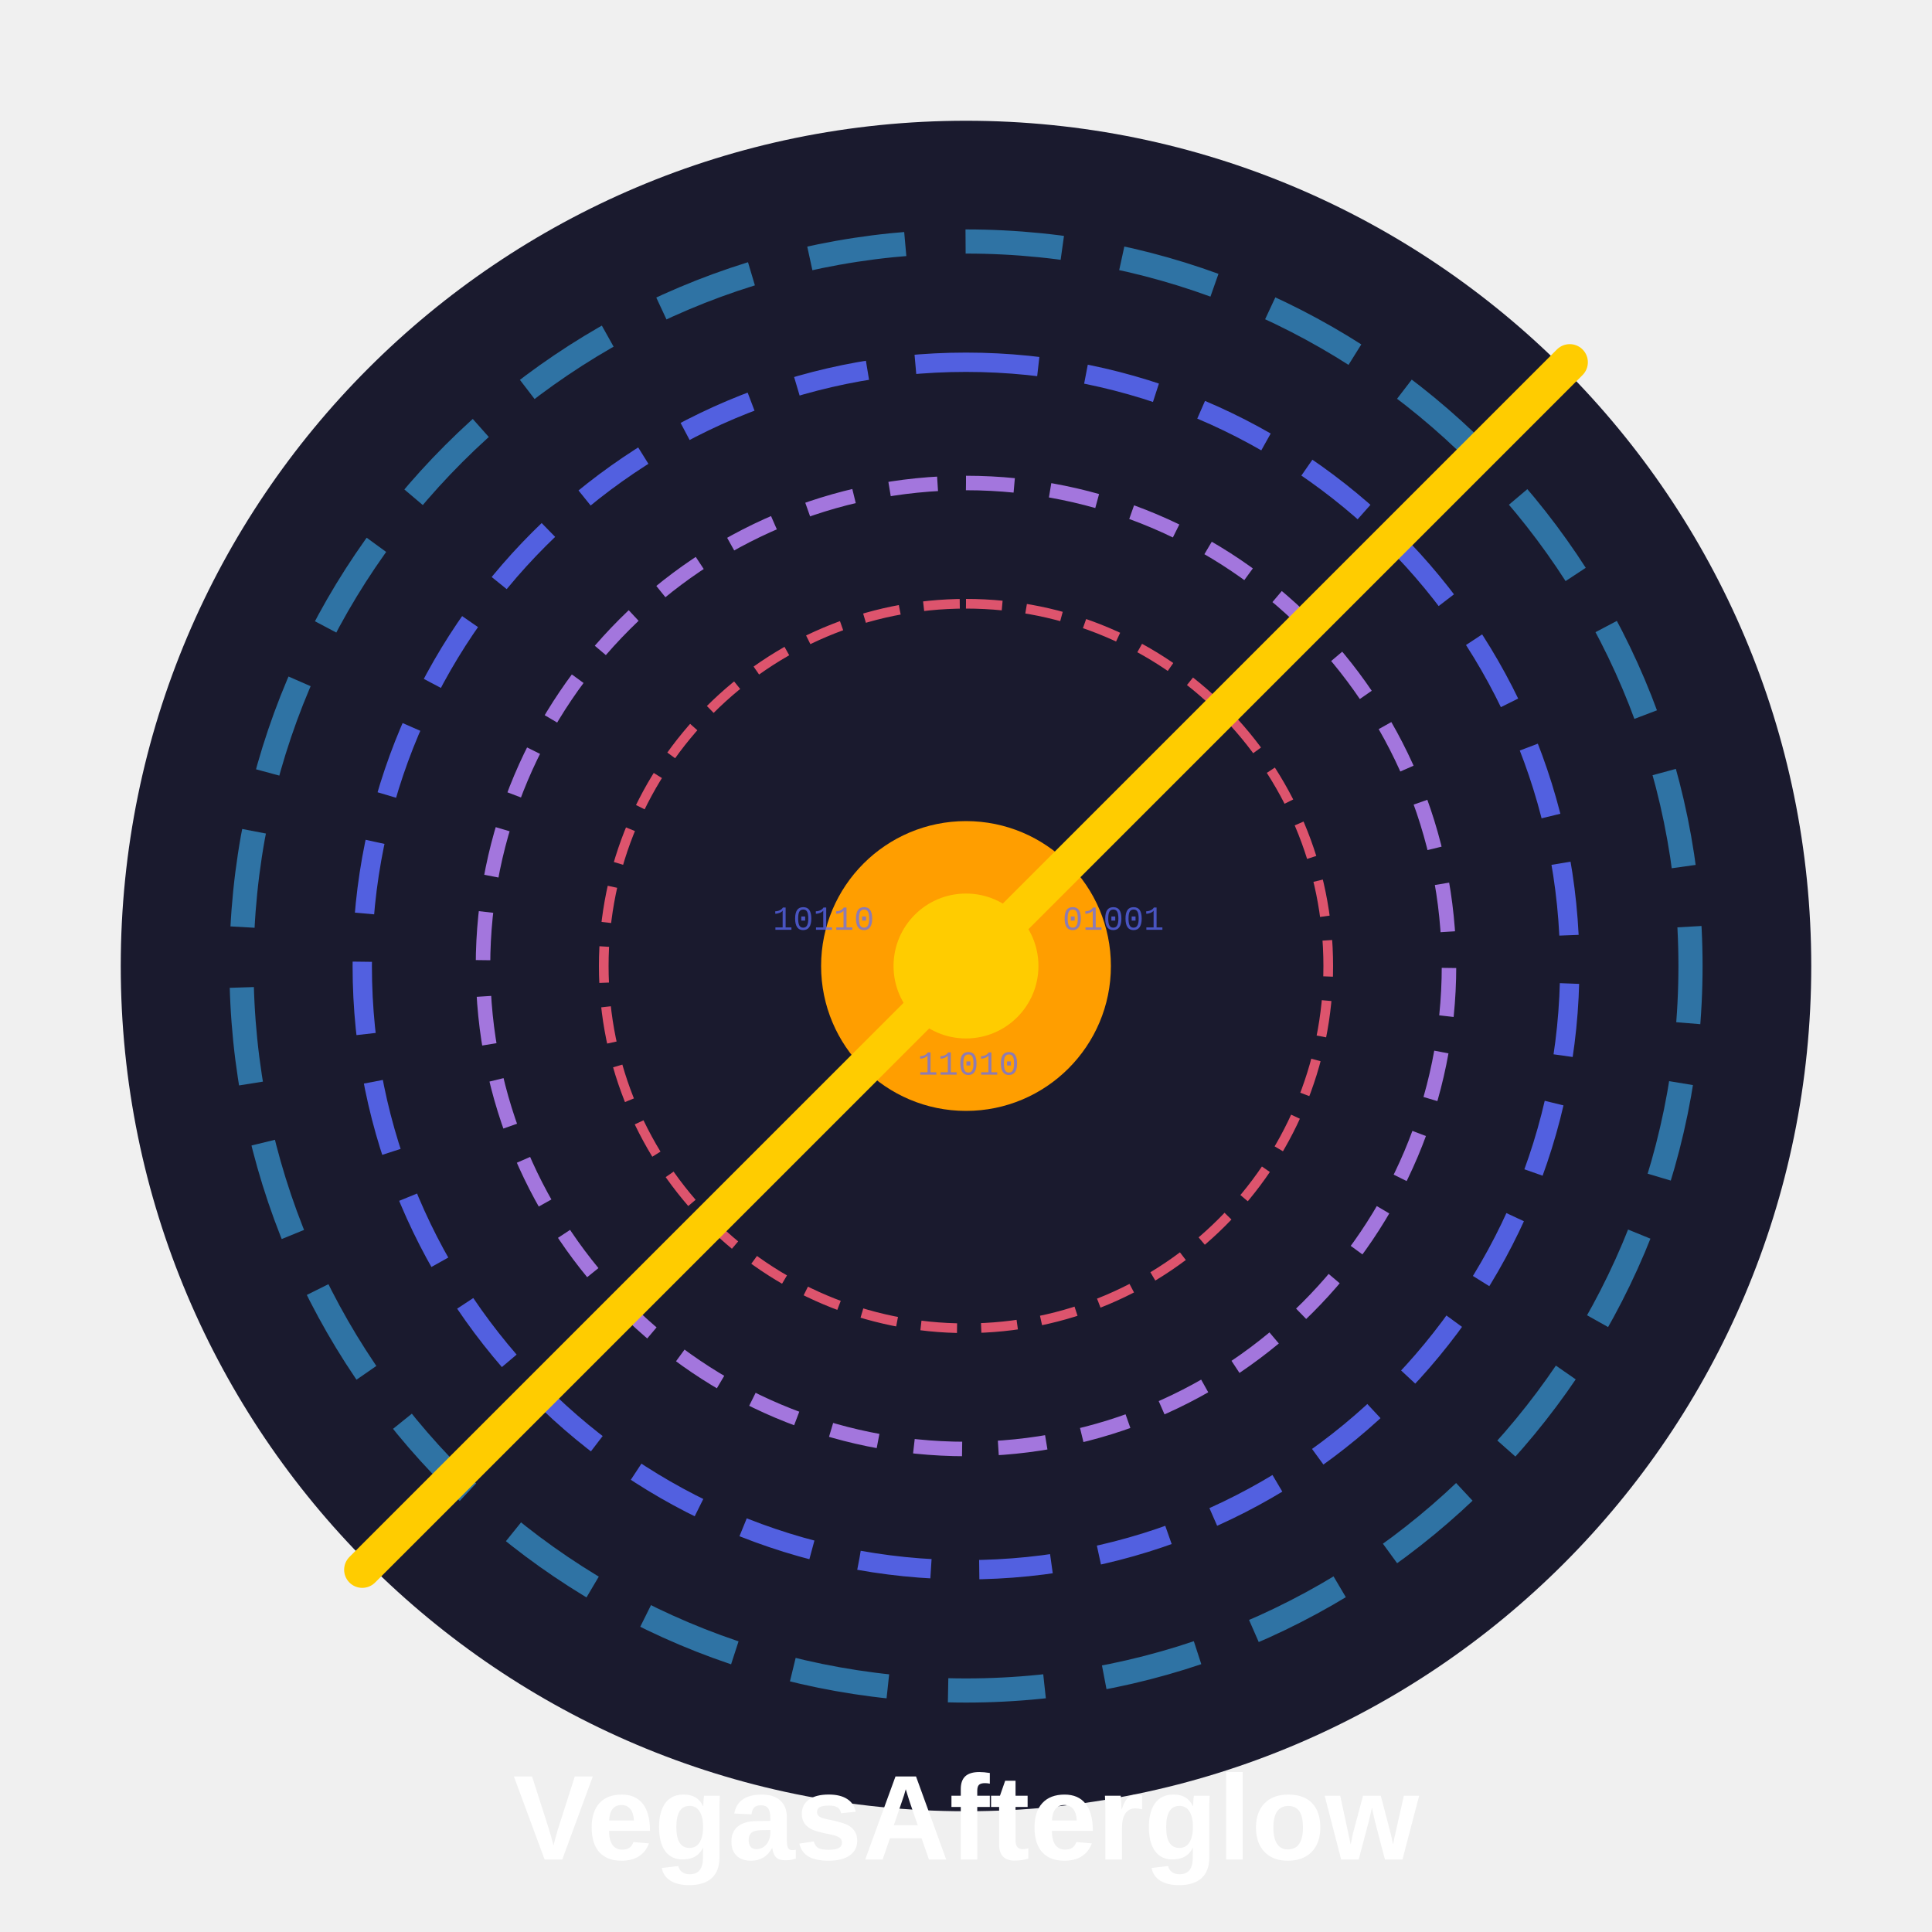
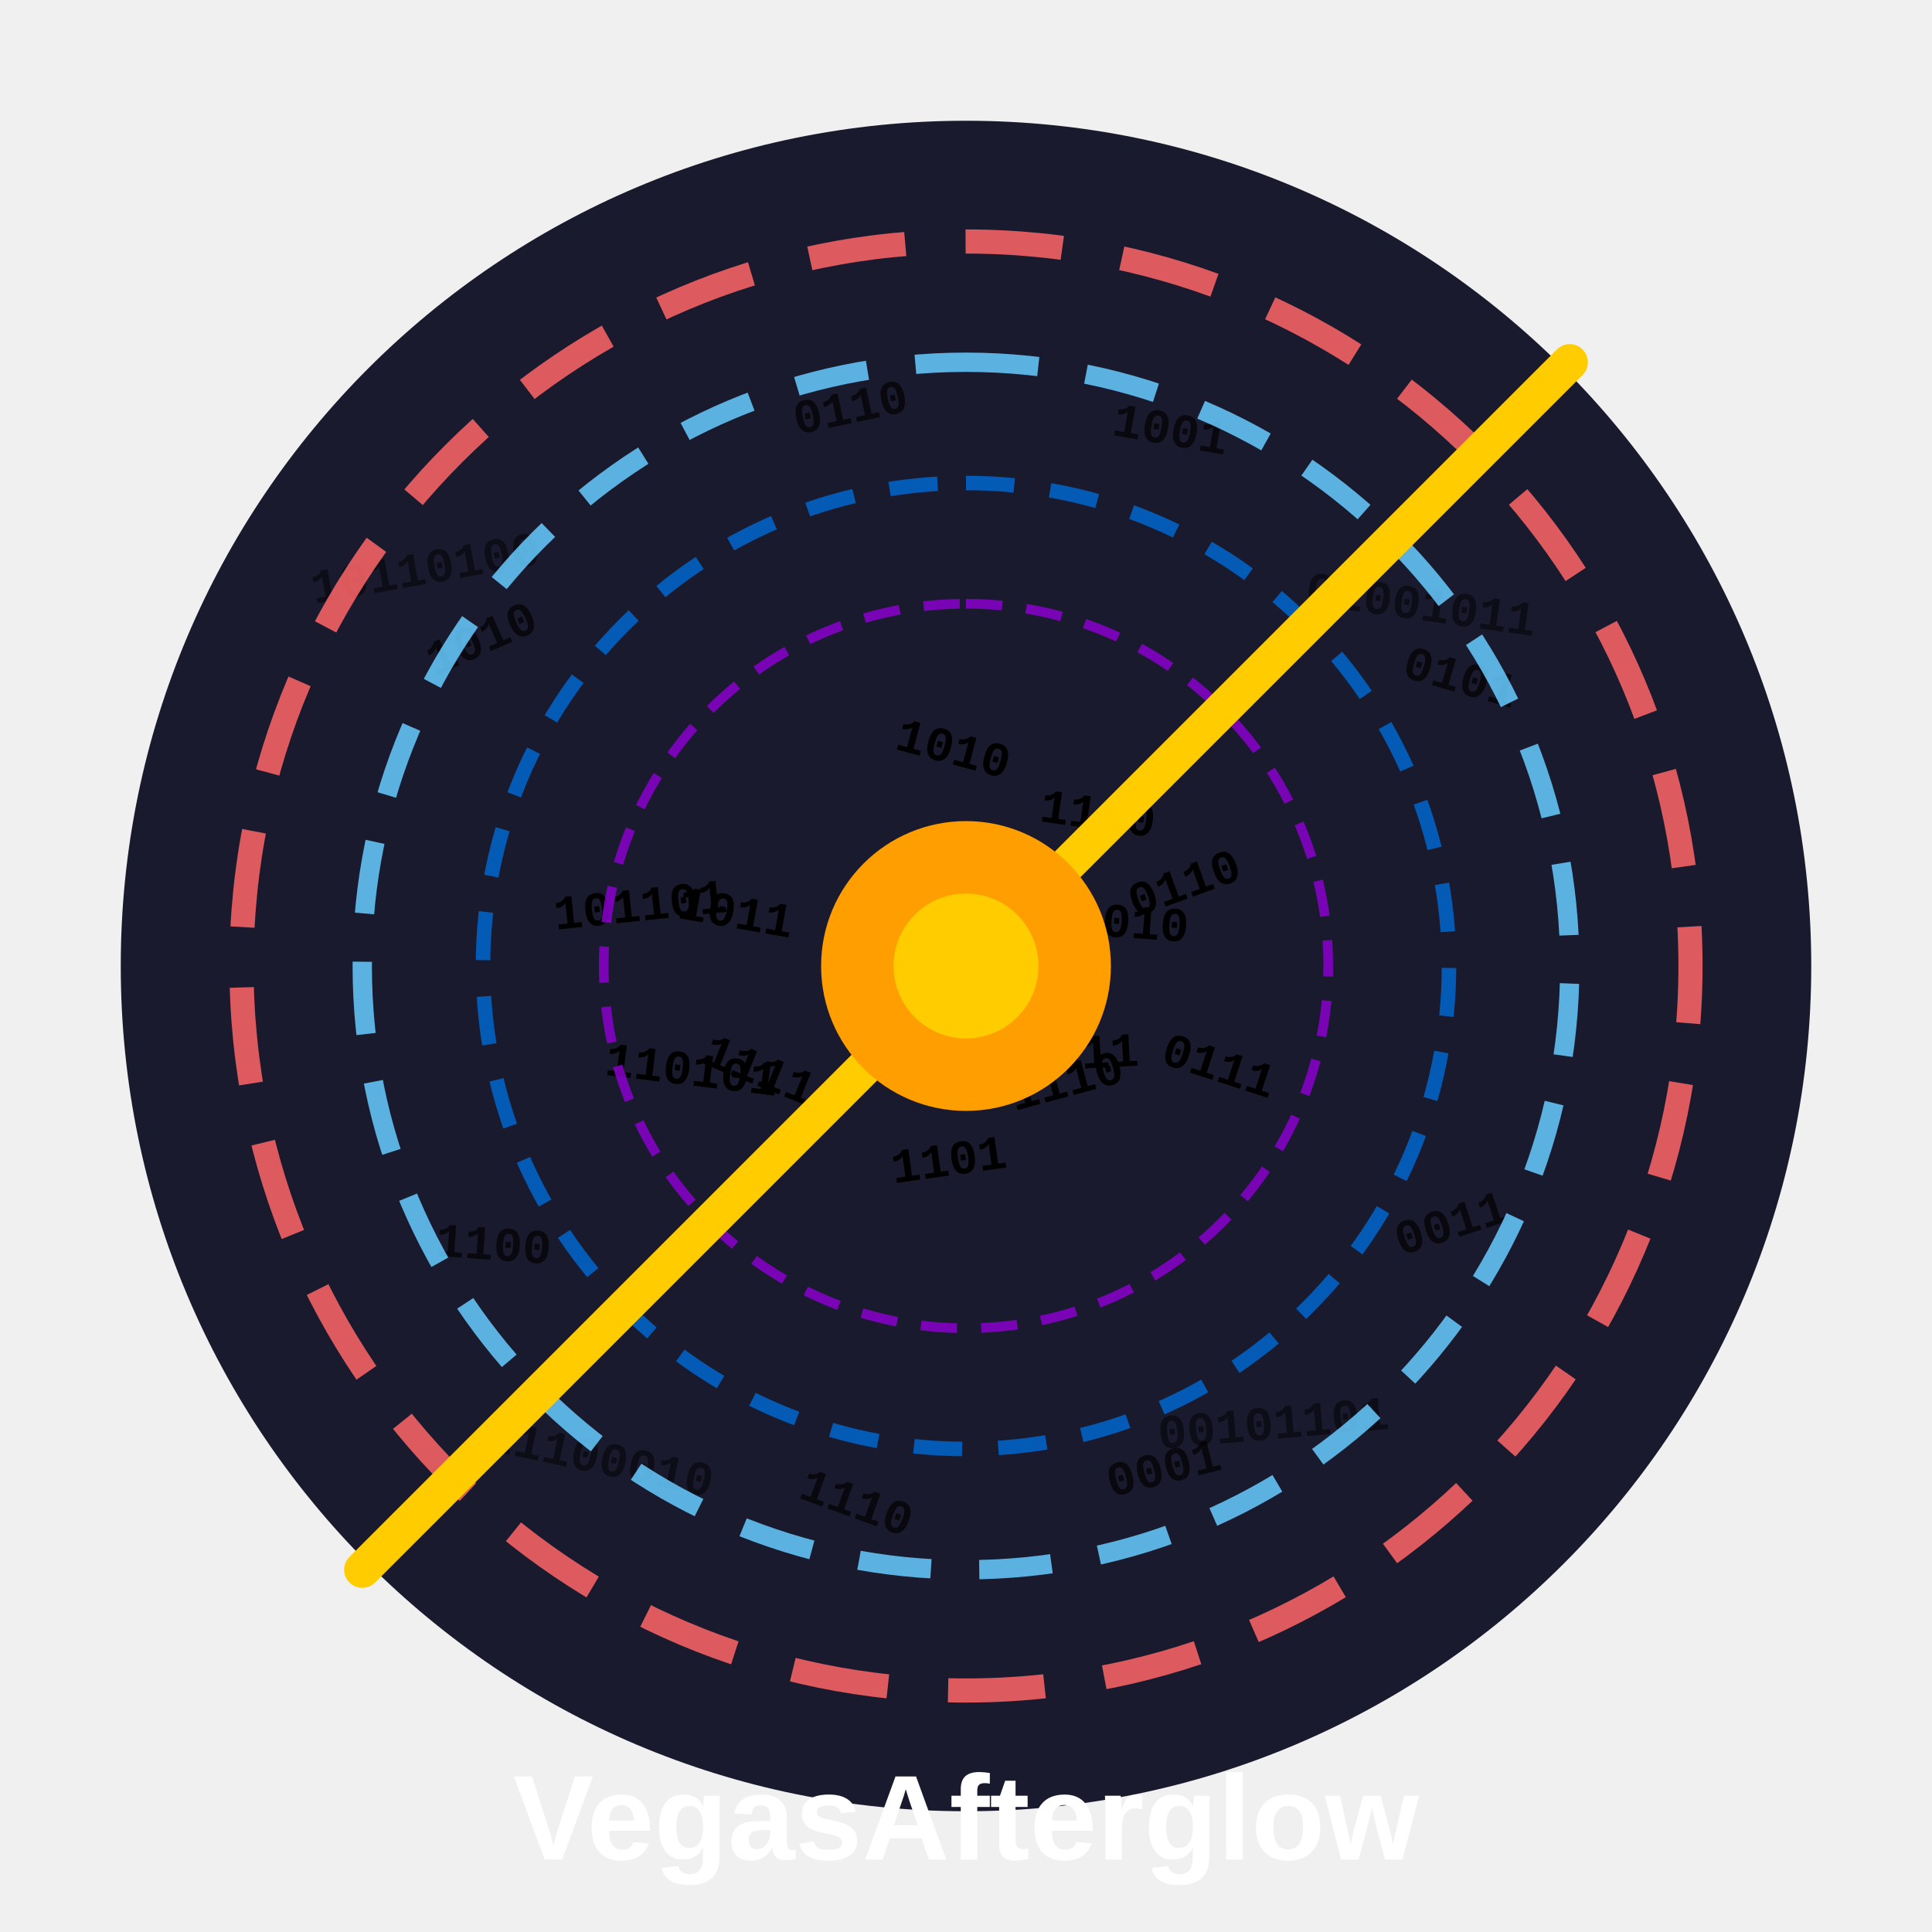
<svg xmlns="http://www.w3.org/2000/svg" width="800" height="800" viewBox="0 0 800 800">
  <circle cx="400" cy="400" r="350" fill="#1a1a2e" />
+   <g opacity="0.5">
+     <text x="130" y="250" font-family="Courier New, monospace" font-size="20" fill="#000000" font-weight="bold" transform="rotate(-10, 130, 250)">10110100</text>
+     <text x="540" y="250" font-family="Courier New, monospace" font-size="20" fill="#000000" font-weight="bold" transform="rotate(8, 540, 250)">01001011</text>
+     <text x="200" y="600" font-family="Courier New, monospace" font-size="20" fill="#000000" font-weight="bold" transform="rotate(12, 200, 600)">11100010</text>
+     <text x="480" y="600" font-family="Courier New, monospace" font-size="20" fill="#000000" font-weight="bold" transform="rotate(-5, 480, 600)">00101101</text>
+   </g>
  <g>
-     <circle cx="400" cy="400" r="60" fill="#ff9e00" />
-     <circle cx="400" cy="400" r="30" fill="#ffcc00" />
+     <text x="370" y="310" font-family="Courier New, monospace" font-size="20" fill="#000000" font-weight="bold" transform="rotate(15, 370, 310)">1010</text>
+     <text x="430" y="340" font-family="Courier New, monospace" font-size="20" fill="#000000" font-weight="bold" transform="rotate(8, 430, 340)">1100</text>
+     <text x="470" y="380" font-family="Courier New, monospace" font-size="20" fill="#000000" font-weight="bold" transform="rotate(-20, 470, 380)">0110</text>
+     <text x="480" y="440" font-family="Courier New, monospace" font-size="20" fill="#000000" font-weight="bold" transform="rotate(18, 480, 440)">0111</text>
+     <text x="370" y="490" font-family="Courier New, monospace" font-size="20" fill="#000000" font-weight="bold" transform="rotate(-8, 370, 490)">1101</text>
+     <text x="420" y="460" font-family="Courier New, monospace" font-size="20" fill="#000000" font-weight="bold" transform="rotate(-15, 420, 460)">1110</text>
+     <text x="280" y="380" font-family="Courier New, monospace" font-size="20" fill="#000000" font-weight="bold" transform="rotate(10, 280, 380)">1011</text>
+     <text x="290" y="440" font-family="Courier New, monospace" font-size="20" fill="#000000" font-weight="bold" transform="rotate(22, 290, 440)">1111</text>
+   </g>
+   <g opacity="0.7">
+     <text x="180" y="280" font-family="Courier New, monospace" font-size="20" fill="#000000" font-weight="bold" transform="rotate(-24, 180, 280)">1010</text>
+     <text x="580" y="280" font-family="Courier New, monospace" font-size="20" fill="#000000" font-weight="bold" transform="rotate(16, 580, 280)">0101</text>
+     <text x="180" y="520" font-family="Courier New, monospace" font-size="20" fill="#000000" font-weight="bold" transform="rotate(4, 180, 520)">1100</text>
+     <text x="580" y="520" font-family="Courier New, monospace" font-size="20" fill="#000000" font-weight="bold" transform="rotate(-18, 580, 520)">0011</text>
+     <text x="330" y="180" font-family="Courier New, monospace" font-size="20" fill="#000000" font-weight="bold" transform="rotate(-12, 330, 180)">0110</text>
+     <text x="460" y="180" font-family="Courier New, monospace" font-size="20" fill="#000000" font-weight="bold" transform="rotate(10, 460, 180)">1001</text>
+     <text x="330" y="620" font-family="Courier New, monospace" font-size="20" fill="#000000" font-weight="bold" transform="rotate(20, 330, 620)">1110</text>
+     <text x="460" y="620" font-family="Courier New, monospace" font-size="20" fill="#000000" font-weight="bold" transform="rotate(-14, 460, 620)">0001</text>
+   </g>
+   <text x="230" y="385" font-family="Courier New, monospace" font-size="20" fill="#000000" font-weight="bold" transform="rotate(-6, 230, 385)">101101</text>
+   <text x="420" y="385" font-family="Courier New, monospace" font-size="20" fill="#000000" font-weight="bold" transform="rotate(4, 420, 385)">010010</text>
+   <text x="250" y="445" font-family="Courier New, monospace" font-size="20" fill="#000000" font-weight="bold" transform="rotate(7, 250, 445)">110101</text>
+   <text x="400" y="445" font-family="Courier New, monospace" font-size="20" fill="#000000" font-weight="bold" transform="rotate(-3, 400, 445)">001011</text>
+   <g>
    <g opacity="0.85">
-       <path d="M400,100 A300,300 0 0,1 700,400 A300,300 0 0,1 400,700 A300,300 0 0,1 100,400 A300,300 0 0,1 400,100 Z" fill="none" stroke="#3282b8" stroke-width="10" stroke-dasharray="40,25" />
-       <path d="M400,150 A250,250 0 0,1 650,400 A250,250 0 0,1 400,650 A250,250 0 0,1 150,400 A250,250 0 0,1 400,150 Z" fill="none" stroke="#5c6cff" stroke-width="8" stroke-dasharray="30,20" />
-       <path d="M400,200 A200,200 0 0,1 600,400 A200,200 0 0,1 400,600 A200,200 0 0,1 200,400 A200,200 0 0,1 400,200 Z" fill="none" stroke="#bb86fc" stroke-width="6" stroke-dasharray="20,15" />
-       <path d="M400,250 A150,150 0 0,1 550,400 A150,150 0 0,1 400,550 A150,150 0 0,1 250,400 A150,150 0 0,1 400,250 Z" fill="none" stroke="#ff5e78" stroke-width="4" stroke-dasharray="15,10" />
+       <path d="M400,100 A300,300 0 0,1 700,400 A300,300 0 0,1 400,700 A300,300 0 0,1 100,400 A300,300 0 0,1 400,100 Z" fill="none" stroke="#ff6666" stroke-width="10" stroke-dasharray="40,25" />
+       <path d="M400,150 A250,250 0 0,1 650,400 A250,250 0 0,1 400,650 A250,250 0 0,1 150,400 A250,250 0 0,1 400,150 Z" fill="none" stroke="#66ccff" stroke-width="8" stroke-dasharray="30,20" />
+       <path d="M400,200 A200,200 0 0,1 600,400 A200,200 0 0,1 400,600 A200,200 0 0,1 200,400 A200,200 0 0,1 400,200 Z" fill="none" stroke="#0066cc" stroke-width="6" stroke-dasharray="20,15" />
+       <path d="M400,250 A150,150 0 0,1 550,400 A150,150 0 0,1 400,550 A150,150 0 0,1 250,400 A150,150 0 0,1 400,250 Z" fill="none" stroke="#8800cc" stroke-width="4" stroke-dasharray="15,10" />
    </g>
    <path d="M400,400 L550,250 C600,200 620,180 650,150" stroke="#ffcc00" stroke-width="15" fill="none" stroke-linecap="round" />
    <path d="M400,400 L250,550 C200,600 180,620 150,650" stroke="#ffcc00" stroke-width="15" fill="none" stroke-linecap="round" />
-     <text x="320" y="385" font-family="Courier New, monospace" font-size="14" fill="#5c6cff" opacity="0.7">10110</text>
-     <text x="440" y="385" font-family="Courier New, monospace" font-size="14" fill="#5c6cff" opacity="0.7">01001</text>
-     <text x="380" y="445" font-family="Courier New, monospace" font-size="14" fill="#5c6cff" opacity="0.7">11010</text>
+     <circle cx="400" cy="400" r="60" fill="#ff9e00" />
+     <circle cx="400" cy="400" r="30" fill="#ffcc00" />
  </g>
  <g>
    <text x="400" y="770" font-family="Arial, sans-serif" font-weight="bold" font-size="50" text-anchor="middle" fill="#ffffff">VegasAfterglow</text>
  </g>
</svg>
